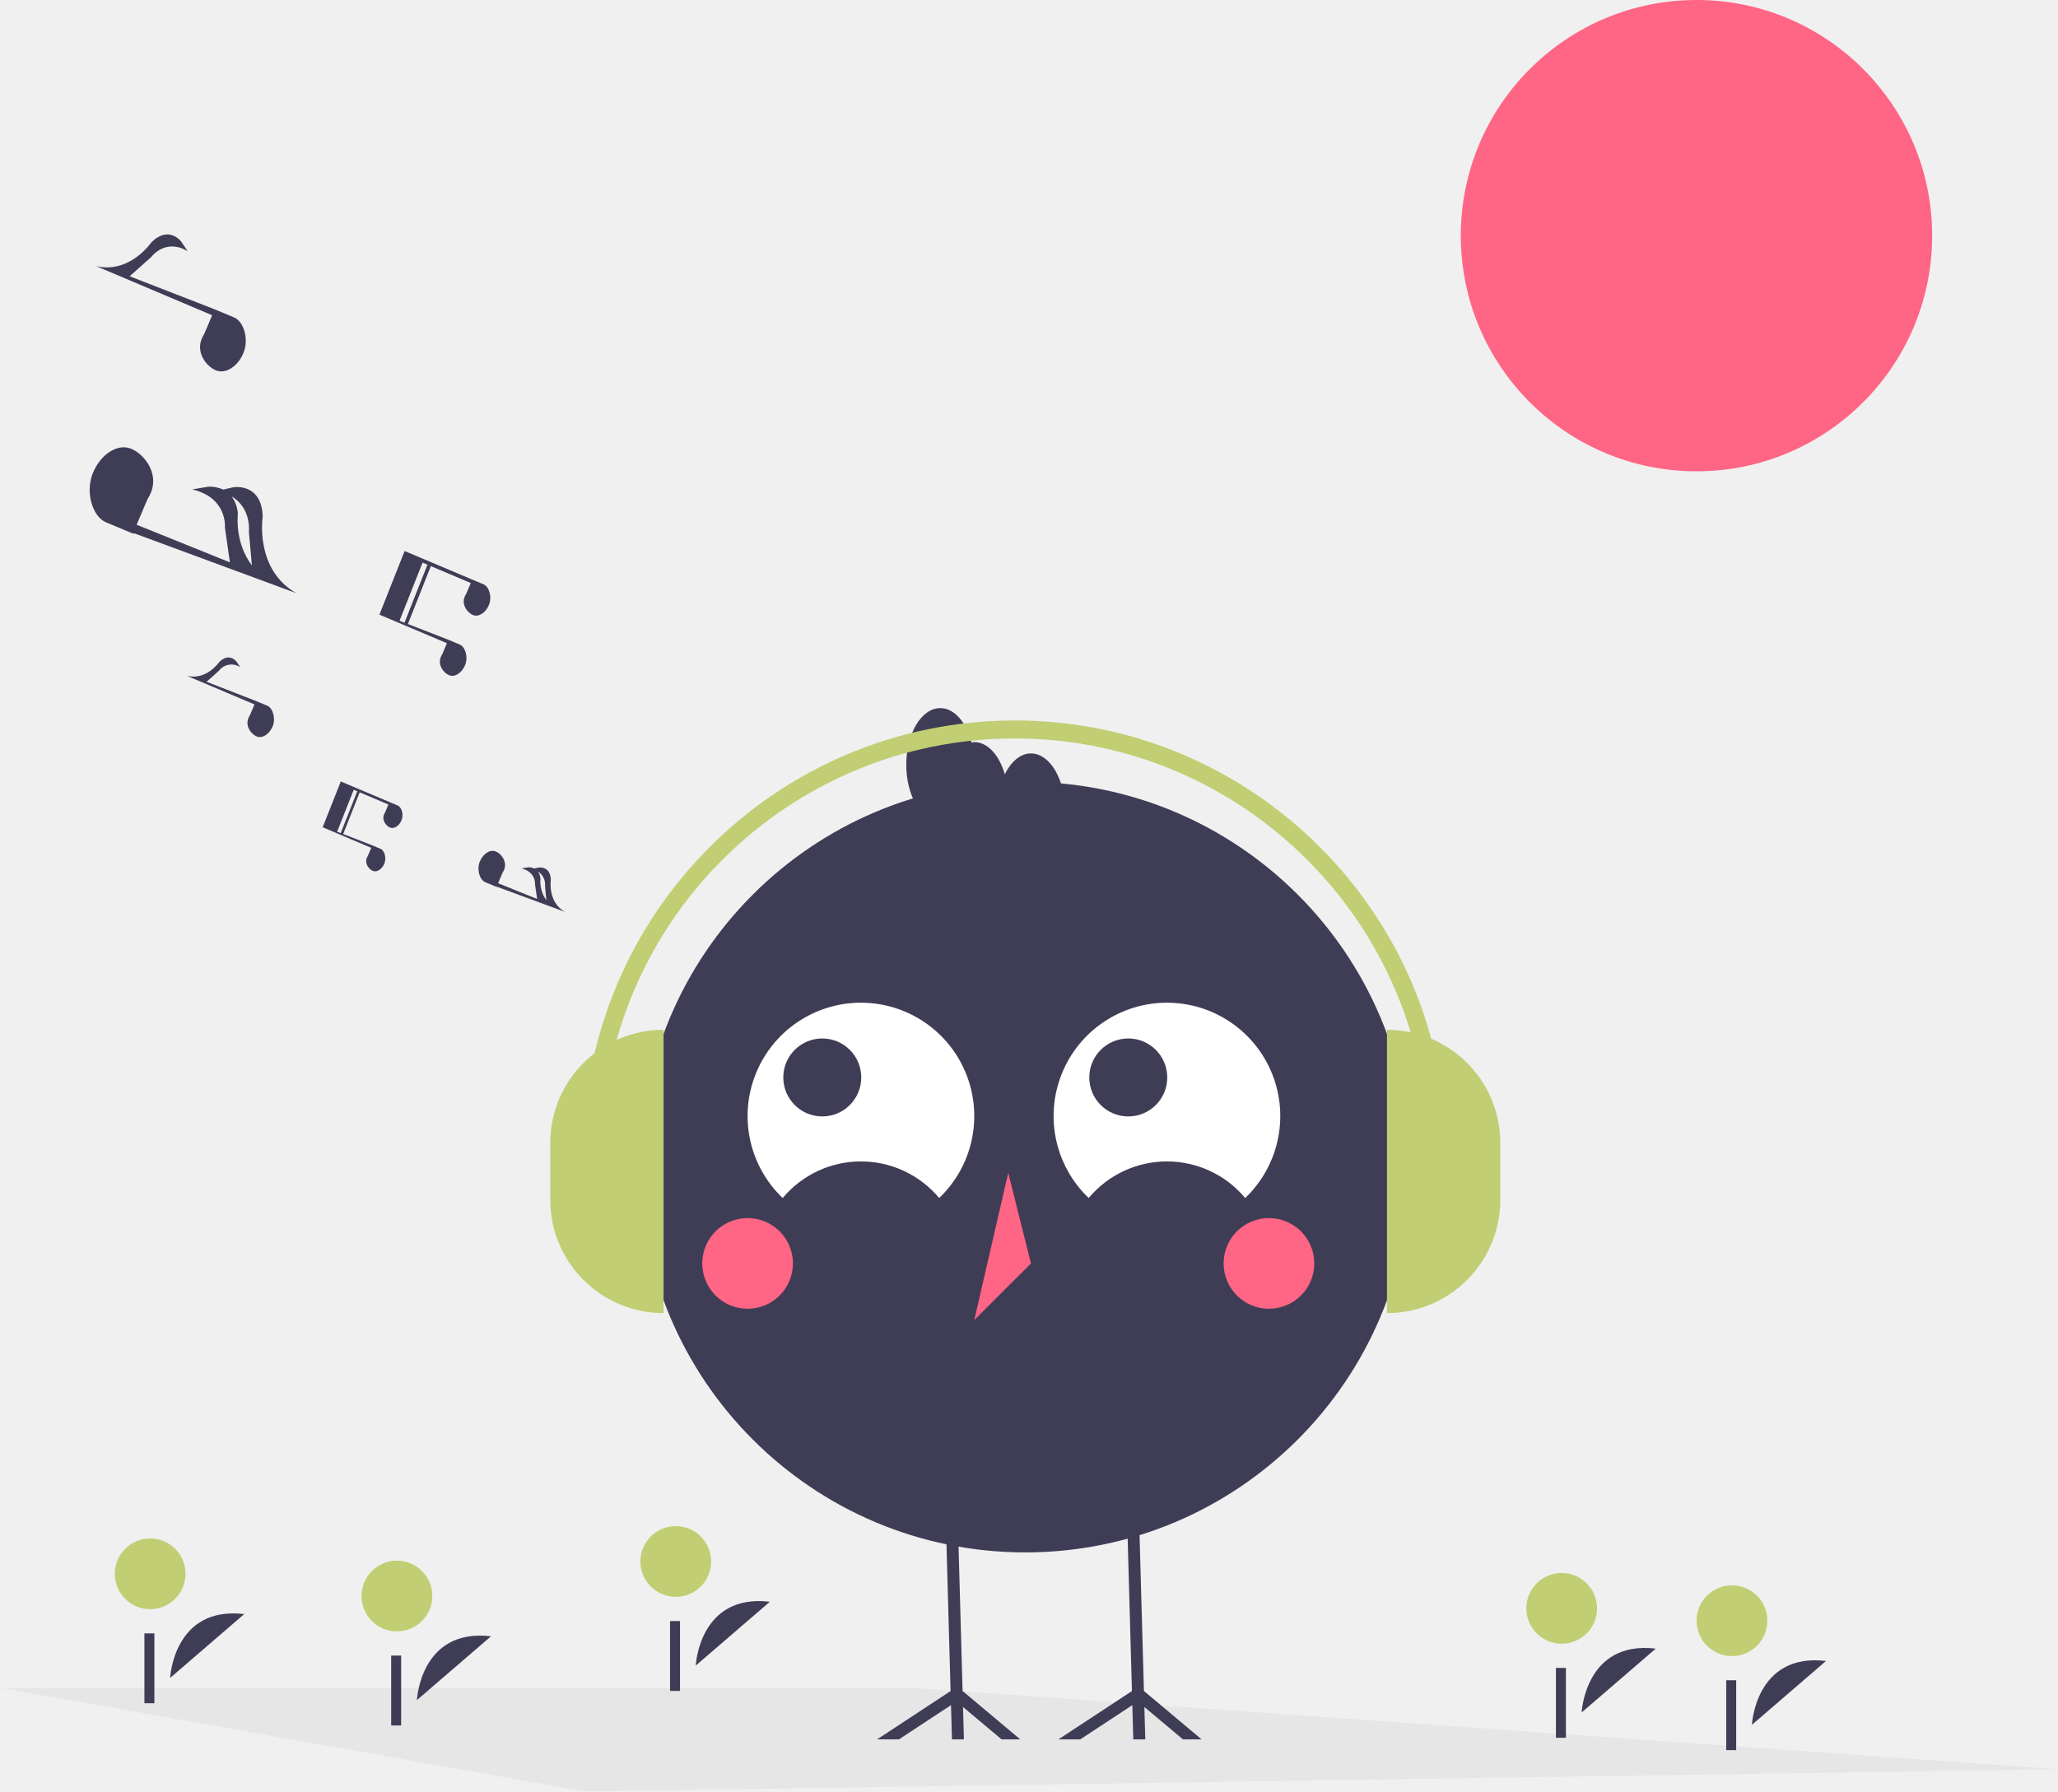
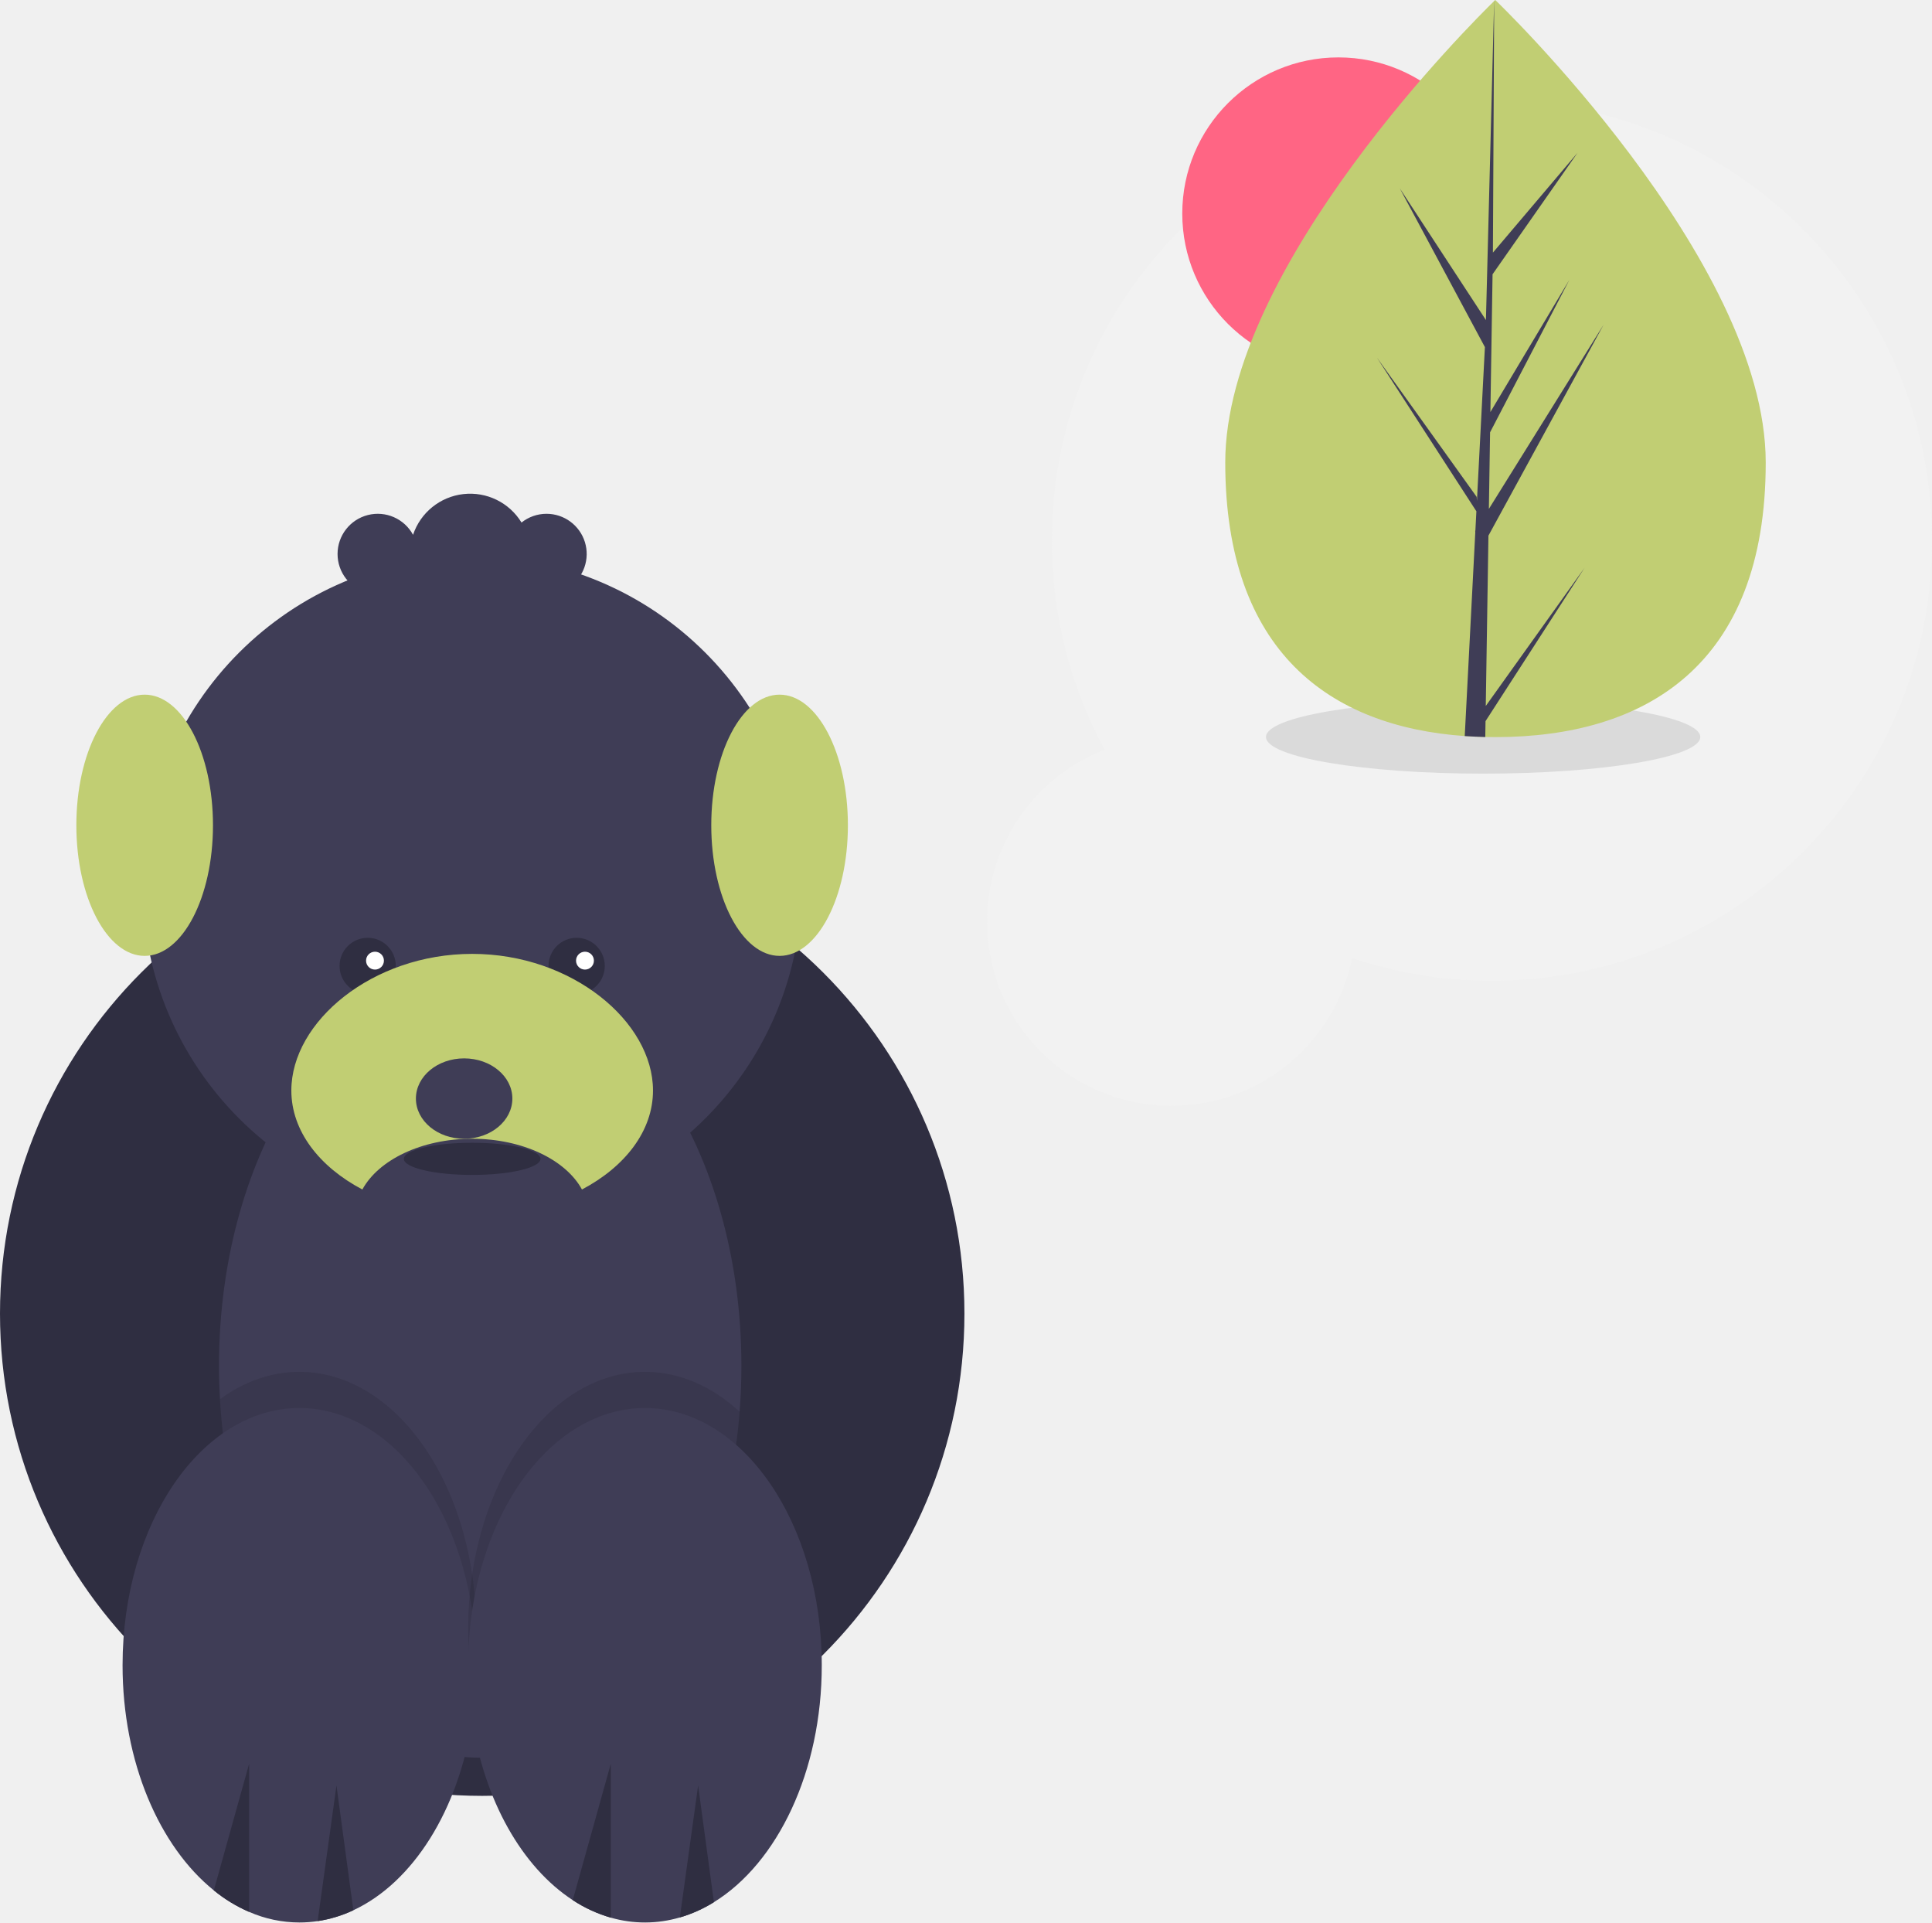
- <svg xmlns="http://www.w3.org/2000/svg" data-name="Layer 1" width="887.772" height="772.831" viewBox="0 0 887.772 772.831">
-   <polygon points="887.772 763.25 252.263 772.831 0 728.121 393.817 728.121 887.772 763.25" fill="#e6e6e6" />
-   <circle cx="731.822" cy="101.66" r="101.66" fill="#ff6584" />
-   <path d="M335.954,797.02s1.487-31.159,31.971-27.537" transform="translate(-156.1139 -63.58465)" fill="#3f3d56" />
-   <circle cx="171.227" cy="688.526" r="15.257" fill="#c1ce73" />
-   <rect x="168.744" y="714.218" width="4.307" height="30.147" fill="#3f3d56" />
-   <path d="M838.401,802.342s1.487-31.159,31.971-27.537" transform="translate(-156.1139 -63.58465)" fill="#3f3d56" />
-   <circle cx="673.673" cy="693.849" r="15.257" fill="#c1ce73" />
-   <rect x="671.191" y="719.541" width="4.307" height="30.147" fill="#3f3d56" />
-   <path d="M911.851,807.665s1.487-31.159,31.971-27.537" transform="translate(-156.1139 -63.58465)" fill="#3f3d56" />
-   <circle cx="747.124" cy="699.171" r="15.257" fill="#c1ce73" />
-   <rect x="744.642" y="724.863" width="4.307" height="30.147" fill="#3f3d56" />
-   <path d="M456.243,782.116s1.487-31.159,31.971-27.537" transform="translate(-156.1139 -63.58465)" fill="#3f3d56" />
-   <circle cx="291.516" cy="673.623" r="15.257" fill="#c1ce73" />
-   <rect x="289.033" y="699.315" width="4.307" height="30.147" fill="#3f3d56" />
-   <path d="M229.504,787.439s1.487-31.159,31.971-27.537" transform="translate(-156.1139 -63.58465)" fill="#3f3d56" />
-   <circle cx="64.776" cy="678.946" r="15.257" fill="#c1ce73" />
-   <rect x="62.294" y="704.638" width="4.307" height="30.147" fill="#3f3d56" />
-   <circle cx="442.277" cy="503.482" r="166.228" fill="#3f3d56" />
-   <path d="M493.74,580.41a43.988,43.988,0,0,1,67.519,0,48.891,48.891,0,1,0-67.519,0Z" transform="translate(-156.1139 -63.58465)" fill="#fff" />
-   <path d="M625.745,580.41a43.988,43.988,0,0,1,67.519,0,48.891,48.891,0,1,0-67.519,0Z" transform="translate(-156.1139 -63.58465)" fill="#fff" />
-   <circle cx="354.707" cy="464.814" r="16.818" fill="#3f3d56" />
-   <circle cx="486.707" cy="464.814" r="16.818" fill="#3f3d56" />
-   <circle cx="322.495" cy="545.039" r="19.556" fill="#ff6584" />
-   <circle cx="547.392" cy="545.039" r="19.556" fill="#ff6584" />
-   <polygon points="434.943 505.926 420.276 569.484 444.721 545.039 434.943 505.926" fill="#ff6584" />
-   <polygon points="510.307 750.38 493.655 736.404 494.043 750.38 488.871 750.38 488.458 735.602 465.975 750.38 456.563 750.38 488.29 729.526 487.061 685.737 486.143 652.666 491.302 652.524 492.233 685.737 493.461 729.487 518.348 750.38 510.307 750.38" fill="#3f3d56" />
-   <polygon points="432.076 750.38 415.424 736.404 415.812 750.38 410.654 750.38 410.24 735.602 387.757 750.38 378.345 750.38 410.059 729.526 408.831 685.737 407.913 652.666 413.084 652.524 414.015 685.737 415.23 729.487 440.118 750.38 432.076 750.38" fill="#3f3d56" />
-   <path d="M600.835,388.616c-4.561,0-8.585,3.543-11.275,8.985-2.371-8.183-7.353-13.874-13.17-13.874a8.847,8.847,0,0,0-1.174.197c-2.236-8.737-7.434-14.864-13.493-14.864-8.101,0-14.667,10.945-14.667,24.445s6.567,24.445,14.667,24.445a8.847,8.847,0,0,0,1.174-.197c2.236,8.737,7.434,14.864,13.493,14.864,4.561,0,8.585-3.543,11.275-8.985,2.371,8.183,7.353,13.874,13.17,13.874,8.101,0,14.667-10.945,14.667-24.445S608.936,388.616,600.835,388.616Z" transform="translate(-156.1139 -63.58465)" fill="#3f3d56" />
-   <path d="M393.474,507.833h0a48.891,48.891,0,0,1,48.891,48.891v24.445a48.891,48.891,0,0,1-48.891,48.891h0a0,0,0,0,1,0,0V507.833A0,0,0,0,1,393.474,507.833Z" transform="translate(679.7238 1074.308) rotate(180)" fill="#c1ce73" />
-   <path d="M598.303,444.248h0A48.891,48.891,0,0,1,647.194,493.139v24.445a48.891,48.891,0,0,1-48.891,48.891h0a0,0,0,0,1,0,0V444.248A0,0,0,0,1,598.303,444.248Z" fill="#c1ce73" />
-   <path d="M780.037,560.565H772.279c0-98.377-80.036-178.414-178.414-178.414-98.377,0-178.414,80.036-178.414,178.414H407.695c0-102.655,83.516-186.171,186.171-186.171C696.521,374.394,780.037,457.91,780.037,560.565Z" transform="translate(-156.1139 -63.58465)" fill="#c1ce73" />
-   <polygon points="131.69 367.997 131.69 367.997 131.69 367.997 131.69 367.997" fill="#3f3d56" />
-   <path d="M327.661,411.058l.001-.003-3.644-1.518-15.377-6.5-5.512-2.33-.423,1.068h0l-7.404,18.694L316.14,429.288l.109.099-1.404,3.311a5.862,5.862,0,0,0-.49.955c-.984,2.484.874,4.954,2.63,5.649s3.977-.754,4.961-3.237c.97-2.45.022-5.562-1.689-6.314l.002-.003-3.644-1.518-12.467-4.846,7.123-17.985-1.056-.418-7.126,17.992-1.542-.599,7.154-18.062.188.08,14.654,6.202.109.099-1.404,3.311a5.851,5.851,0,0,0-.49.955c-.984,2.484.874,4.954,2.63,5.649s3.977-.754,4.961-3.237C330.321,414.922,329.372,411.81,327.661,411.058Z" transform="translate(-156.1139 -63.58465)" fill="#3f3d56" />
-   <path d="M399.781,456.952c-7.564-4.325-6.05-13.815-6.05-13.815-.19-6.165-5.284-5.293-5.284-5.293l-1.854.423a5.629,5.629,0,0,0-2.757-.51l-2.82.475c6.421,1.509,5.894,6.881,5.894,6.881l.9,6.281-16.826-6.788,1.932-4.555a8.129,8.129,0,0,0,.68-1.327c1.366-3.449-1.214-6.881-3.653-7.846-2.439-.966-5.524,1.047-6.89,4.496-1.347,3.402-.03,7.725,2.346,8.769l-.002.004,5.062,2.108.038-.119Zm-8.544-11.036.54,6.012a13.867,13.867,0,0,1-2.526-9.207,5.823,5.823,0,0,0-1.127-3.225A6.831,6.831,0,0,1,391.237,445.916Z" transform="translate(-156.1139 -63.58465)" fill="#3f3d56" />
-   <path d="M271.433,368.041l.002-.004-5.062-2.108-21.154-8.223,5.339-4.75a6.744,6.744,0,0,1,9.217-1.51l-1.657-2.462s-3.115-4.124-7.475.239c0,0-5.395,7.953-13.869,5.926l28.94,12.249.152.138-1.95,4.598a8.124,8.124,0,0,0-.68,1.327c-1.366,3.449,1.214,6.88,3.653,7.846s5.524-1.047,6.89-4.496C275.127,373.407,273.81,369.085,271.433,368.041Z" transform="translate(-156.1139 -63.58465)" fill="#3f3d56" />
-   <path d="M348.88,341.126l-1.95,4.598a8.132,8.132,0,0,0-.68,1.327c-1.366,3.449,1.214,6.88,3.653,7.846s5.524-1.047,6.89-4.496c1.348-3.402.031-7.725-2.346-8.769l.002-.004-5.062-2.108-17.315-6.731,9.893-24.98-1.466-.581-9.897,24.989-2.141-.832,9.936-25.087.262.111,20.353,8.614.152.138L357.213,319.76a8.137,8.137,0,0,0-.68,1.327c-1.366,3.449,1.214,6.881,3.653,7.847s5.524-1.047,6.89-4.497c1.348-3.402.031-7.725-2.346-8.769l.002-.004-5.062-2.108L338.985,304.812h0l-.001-0-.671-.284-7.655-3.236-10.871,27.447,28.94,12.249Zm-18.809-38.351Z" transform="translate(-156.1139 -63.58465)" fill="#3f3d56" />
-   <path d="M257.167,200.556l.004-.007-8.713-3.629-36.416-14.156,9.191-8.177s6.114-8.483,15.866-2.599l-2.852-4.239s-5.362-7.099-12.868.412c0,0-9.287,13.691-23.874,10.201l49.819,21.086.262.237-3.357,7.916a14.005,14.005,0,0,0-1.171,2.285c-2.352,5.938,2.09,11.844,6.289,13.507s9.509-1.803,11.861-7.74C263.526,209.795,261.259,202.354,257.167,200.556Z" transform="translate(-156.1139 -63.58465)" fill="#3f3d56" />
-   <path d="M283.907,319.47c-18.085-10.34-14.466-33.03-14.466-33.03-.455-14.741-12.634-12.654-12.634-12.654l-4.432,1.011a13.458,13.458,0,0,0-6.591-1.219l-6.742,1.135c15.353,3.607,14.092,16.451,14.092,16.451l2.151,15.017-40.229-16.229,4.619-10.891a19.451,19.451,0,0,0,1.627-3.173c3.266-8.247-2.903-16.451-8.735-18.76s-13.207,2.504-16.474,10.751c-3.222,8.135-.073,18.469,5.61,20.966l-.005.01,12.102,5.04.09-.285Zm-20.429-26.386,1.295,14.424c-7.596-10.083-6.043-22.062-6.043-22.062a13.925,13.925,0,0,0-2.694-7.711C264.761,282.956,263.478,293.084,263.478,293.084Z" transform="translate(-156.1139 -63.58465)" fill="#3f3d56" />
+ <svg xmlns="http://www.w3.org/2000/svg" data-name="Layer 1" width="864.865" height="860.475" viewBox="0 0 864.865 860.475">
+   <circle cx="215.865" cy="587.946" r="215.865" fill="#2f2e41" />
+   <path d="M499.46,631.093q0,10.442-.81,20.561-.108,1.646-.27,3.292c-7.519,83.108-53.858,147.688-110.721,151.357h-.018q-.945.081-1.889.108c-1.079.054-2.141.072-3.22.072a77.077,77.077,0,0,1-11.369-.828q-.324-.054-.648-.108c-55.279-8.455-99.172-74.671-104.371-157.797-.036-.576-.072-1.151-.09-1.727q-.459-7.393-.45-14.931c0-96.869,52.347-175.39,116.927-175.39S499.46,534.224,499.46,631.093Z" transform="translate(-167.5675 -19.7624)" fill="#3f3d56" />
+   <circle cx="211.368" cy="396.365" r="147.508" fill="#3f3d56" />
+   <ellipse cx="211.368" cy="518.689" rx="30.581" ry="7.196" fill="#2f2e41" />
+   <circle cx="164.597" cy="432.343" r="12.592" fill="#2f2e41" />
+   <circle cx="258.139" cy="432.343" r="12.592" fill="#2f2e41" />
+   <path d="M380.734,748.92a164.797,164.797,0,0,1-1.799,24.501,148.368,148.368,0,0,1-8.419,32.128c-55.279-8.455-99.172-74.671-104.371-157.797-.036-.576-.072-1.151-.09-1.727,10.685-7.825,22.756-12.232,35.528-12.232,37.938,0,69.634,38.82,77.352,90.645A164.551,164.551,0,0,1,380.734,748.92Z" transform="translate(-167.5675 -19.7624)" opacity="0.1" />
+   <path d="M380.734,765.11a164.797,164.797,0,0,1-1.799,24.501C372.927,829.905,352.42,862.357,325.743,874.769a57.738,57.738,0,0,1-15.974,4.857,53.795,53.795,0,0,1-8.185.612,56.141,56.141,0,0,1-22.486-4.731,66.699,66.699,0,0,1-15.812-9.642c-24.357-19.608-40.852-57.384-40.852-100.755,0-63.59,35.438-115.128,79.15-115.128,37.938,0,69.634,38.82,77.352,90.645A164.551,164.551,0,0,1,380.734,765.11Z" transform="translate(-167.5675 -19.7624)" fill="#3f3d56" />
+   <path d="M498.65,651.655q-.108,1.646-.27,3.292c-7.519,83.108-53.858,147.688-110.721,151.357h-.018a149.175,149.175,0,0,1-8.707-32.883,167.627,167.627,0,0,1,0-48.983c7.717-51.826,39.413-90.645,77.352-90.645C471.865,633.792,486.4,640.34,498.65,651.655Z" transform="translate(-167.5675 -19.7624)" opacity="0.1" />
+   <path d="M535.437,765.11c0,47.67-19.914,88.559-48.282,106.044a61.453,61.453,0,0,1-15.254,6.836,55.285,55.285,0,0,1-30.905.09,62.299,62.299,0,0,1-17.035-7.843c-22.648-14.751-39.647-44.54-45.026-80.626a167.627,167.627,0,0,1,0-48.983c7.717-51.826,39.413-90.645,77.352-90.645C500,649.982,535.437,701.519,535.437,765.11Z" transform="translate(-167.5675 -19.7624)" fill="#3f3d56" />
+   <path d="M378.935,446.709c-44.707,0-80.949,30.363-80.949,61.162,0,18.061,12.474,34.108,31.8,44.299C336.98,538.934,356.265,529.457,378.935,529.457s41.955,9.477,49.149,22.712c19.326-10.191,31.8-26.238,31.8-44.299C459.885,477.072,423.642,446.709,378.935,446.709Z" transform="translate(-167.5675 -19.7624)" fill="#c1ce73" />
+   <ellipse cx="207.77" cy="491.706" rx="21.587" ry="17.989" fill="#3f3d56" />
+   <ellipse cx="64.759" cy="369.382" rx="30.581" ry="58.463" fill="#c1ce73" />
+   <ellipse cx="348.982" cy="369.382" rx="30.581" ry="58.463" fill="#c1ce73" />
+   <path d="M412.214,249.732a17.898,17.898,0,0,0-11.187,3.917,26.945,26.945,0,0,0-48.555,5.485,17.989,17.989,0,1,0,0,17.174,26.945,26.945,0,0,0,48.555,5.485A17.984,17.984,0,1,0,412.214,249.732Z" transform="translate(-167.5675 -19.7624)" fill="#3f3d56" />
+   <path d="M279.098,809.182v66.325a66.699,66.699,0,0,1-15.812-9.642Z" transform="translate(-167.5675 -19.7624)" fill="#2f2e41" />
+   <path d="M325.743,874.769a57.738,57.738,0,0,1-15.974,4.857l8.419-60.712Z" transform="translate(-167.5675 -19.7624)" fill="#2f2e41" />
+   <path d="M440.996,809.182v68.897a62.299,62.299,0,0,1-17.035-7.843Z" transform="translate(-167.5675 -19.7624)" fill="#2f2e41" />
+   <path d="M487.156,871.153a61.453,61.453,0,0,1-15.254,6.836l8.185-59.075Z" transform="translate(-167.5675 -19.7624)" fill="#2f2e41" />
+   <circle cx="167.865" cy="429.975" r="4" fill="#fff" />
+   <circle cx="261.865" cy="429.975" r="4" fill="#fff" />
+   <path d="M835.432,64.738c-108.8,0-197,88.2-197,197a196.12,196.12,0,0,0,23.619,93.603,82.501,82.501,0,1,0,110.757,93.228,196.772,196.772,0,0,0,62.623,10.169c108.8,0,197-88.2,197-197S944.233,64.738,835.432,64.738Z" transform="translate(-167.5675 -19.7624)" fill="#f2f2f2" />
+   <ellipse cx="663.925" cy="329.867" rx="97.209" ry="16.41" opacity="0.1" />
+   <circle cx="599.136" cy="95.582" r="69.89" fill="#ff6584" />
+   <path d="M957.999,226.707c.044,91.11-54.104,122.944-120.913,122.976q-2.328.001-4.633-.05-4.644-.098-9.192-.419c-60.299-4.24-107.166-37.659-107.207-122.39-.043-87.687,111.974-198.401,120.375-206.587.007,0,.007,0,.015-.007.319-.312.482-.468.482-.468S957.954,135.605,957.999,226.707Z" transform="translate(-167.5675 -19.7624)" fill="#c1ce73" />
+   <path d="M832.676,335.75l44.214-61.84-44.322,68.627-.115,7.098q-4.644-.098-9.192-.419l4.722-91.149-.037-.705.082-.134.449-8.613-44.501-68.754,44.631,62.302.112,1.826,3.568-68.867-38.101-71.052,38.563,58.949,3.68-142.781.015-.475 0.0.468-.569,112.598,37.867-44.656-38.026,54.353-.972,61.664,35.365-59.193-35.502,68.259-.54,34.288,51.325-82.396L833.872,259.504Z" transform="translate(-167.5675 -19.7624)" fill="#3f3d56" />
</svg>
